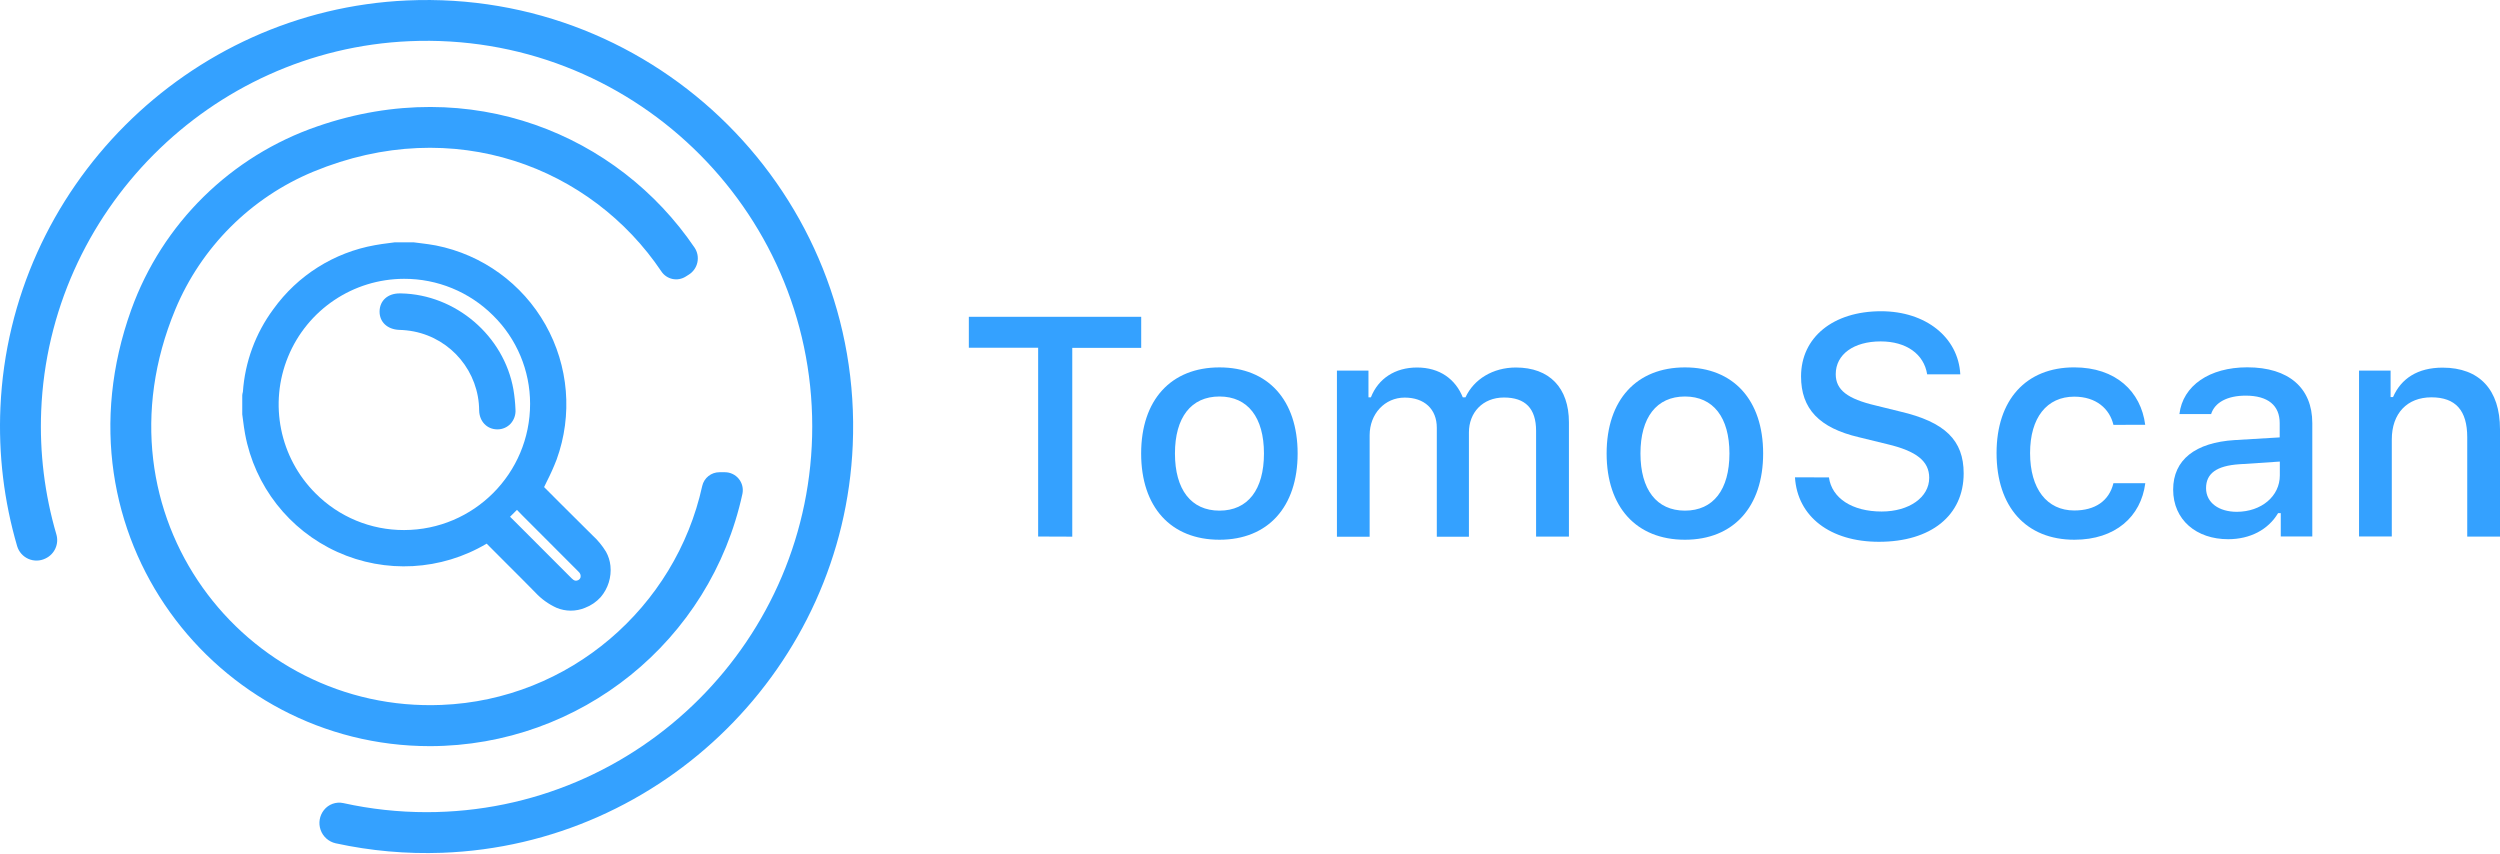
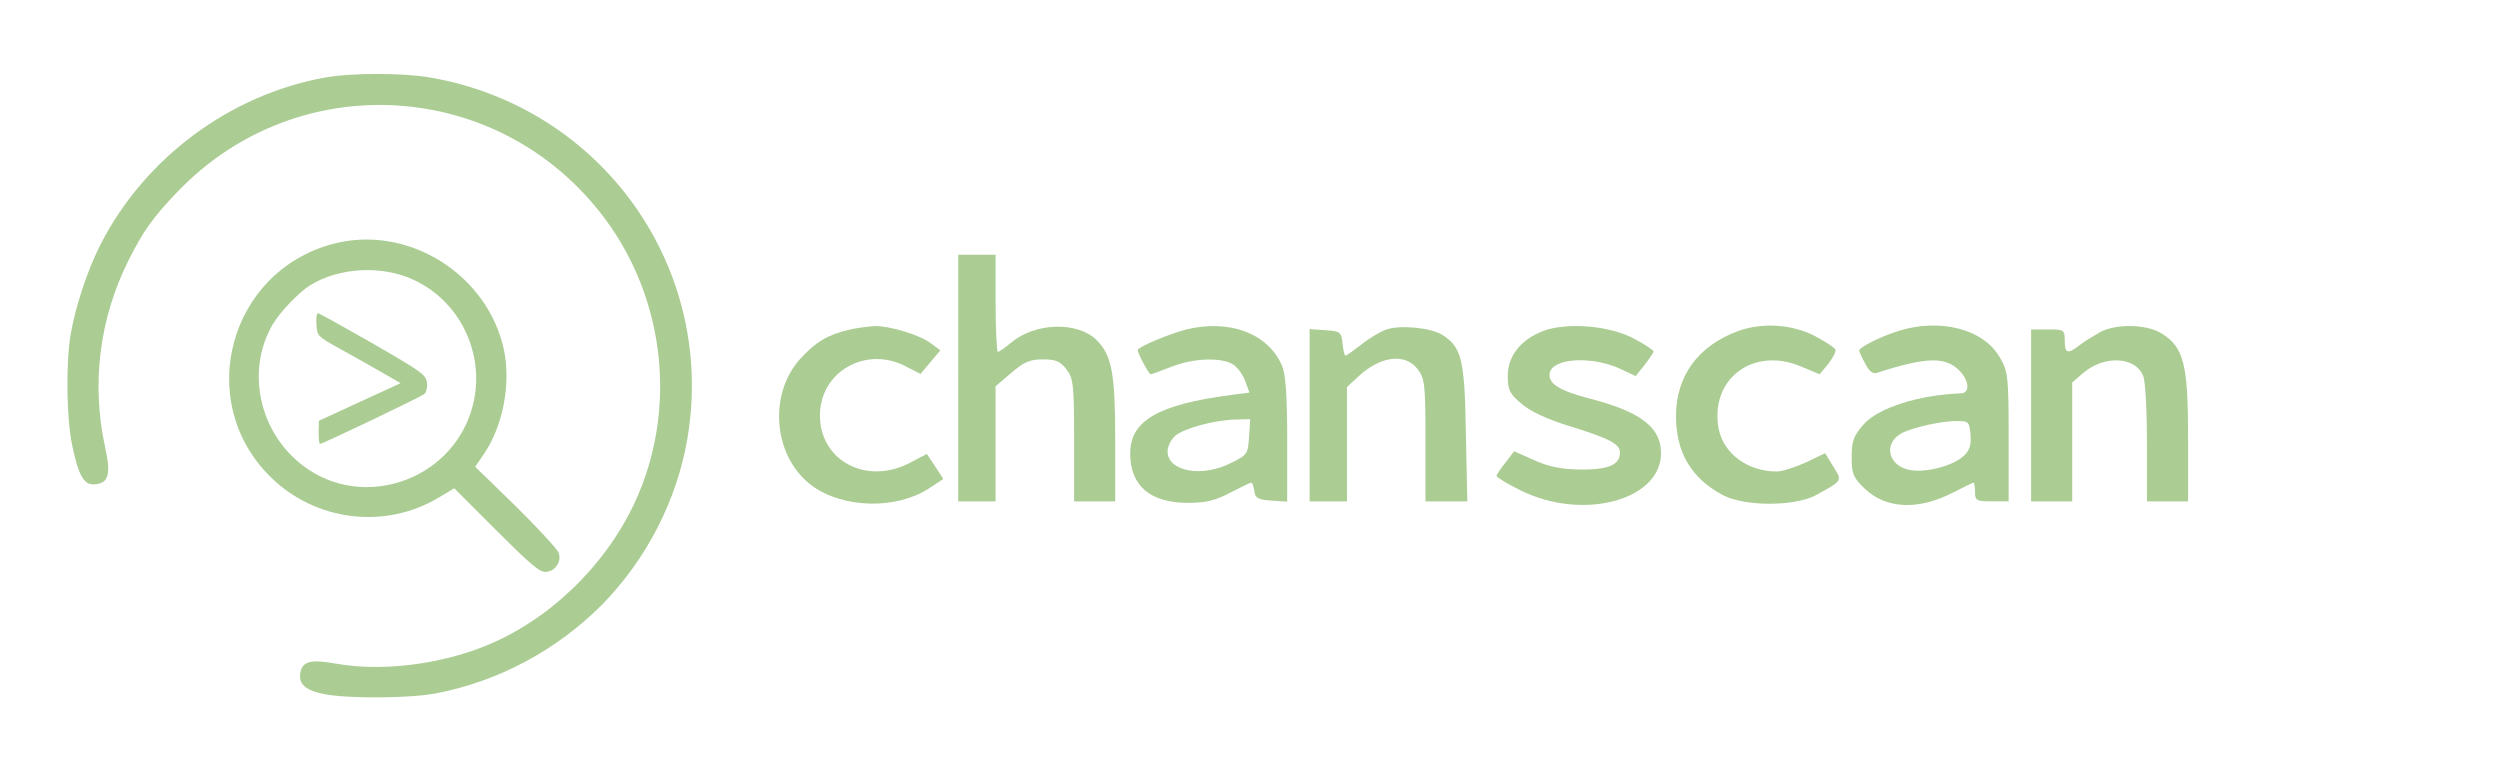
- <svg xmlns="http://www.w3.org/2000/svg" id="Layer_1" data-name="Layer 1" viewBox="0 0 933.93 318.72">
-   <defs>
-     <style>.cls-1{fill:#34a1ff;}</style>
-   </defs>
-   <path class="cls-1" d="M497.42,399.14a6.7,6.7,0,0,0-6.56-8.07h-2a6.59,6.59,0,0,0-6.46,5.13C472.46,441.52,432.78,476.1,385,478c-73.57,3-131.32-70.82-99.47-147.66a95.45,95.45,0,0,1,51.6-51.55c52.72-21.8,104-1.44,130,37.25A6.64,6.64,0,0,0,476.2,318l1.18-.74a7.19,7.19,0,0,0,2.15-10.11C450.92,265,396.1,242,338.67,261.85a112.89,112.89,0,0,0-69.58,68.55c-30.19,84,31.66,163,111.6,163A119.6,119.6,0,0,0,497.42,399.14Z" transform="translate(-220.07 -214.66)" />
-   <path class="cls-1" d="M372.12,214.83c-81.95,3.68-148.27,70.09-151.89,152a159.22,159.22,0,0,0,6.25,51.88,7.55,7.55,0,0,0,10.5,4.62l.14-.07a7.57,7.57,0,0,0,4-9,143.48,143.48,0,0,1-5.66-46.11c3-74.37,63.16-134.84,137.51-138.1,82.37-3.62,150.53,62.35,150.53,143.93,0,79.45-64.63,144.08-144.08,144.08a144.29,144.29,0,0,1-31.1-3.39,7.25,7.25,0,0,0-7.23,2.6,7.77,7.77,0,0,0,4.37,12.42,159.56,159.56,0,0,0,39.75,3.55c82.61-3,149.88-69.69,153.42-152.28C542.65,287.52,465.64,210.62,372.12,214.83Z" transform="translate(-220.07 -214.66)" />
-   <path class="cls-1" d="M448.11,426a13.69,13.69,0,0,0-1.65-5.22,28.49,28.49,0,0,0-5.15-6.23c-4-3.95-8.16-8.09-11.79-11.73l-6.19-6.2c.31-.64.63-1.29.94-1.94l.11-.22a86,86,0,0,0,3.64-8.15,60.48,60.48,0,0,0-45.09-79.95c-1.88-.36-3.83-.61-5.6-.83l-2.61-.33-.2,0h-6.71l-.38,0-2.2.29c-1.55.2-3.32.42-5.05.75a59.57,59.57,0,0,0-38,23.93,58.71,58.71,0,0,0-11.37,30.88,2.08,2.08,0,0,1-.08.33l-.1.43a2.6,2.6,0,0,0-.06.56l0,6.88a1.27,1.27,0,0,0,0,.2c.11.76.2,1.51.3,2.26.2,1.57.43,3.35.76,5.1a60.38,60.38,0,0,0,90.24,40.94q3.9,3.95,7.84,7.86c3.39,3.38,6.9,6.88,10.3,10.35a24.84,24.84,0,0,0,8,5.77,13.86,13.86,0,0,0,10.6,0,15.1,15.1,0,0,0,5.86-4A15.56,15.56,0,0,0,448.11,426Zm-34.92-20.86c.63.67,1.28,1.35,1.94,2l10.7,10.71q5.24,5.22,10.44,10.46a2.13,2.13,0,0,1,.67,2.05,1.68,1.68,0,0,1-1.3,1.17c-.51.13-1.05.16-2-.8q-10.58-10.61-21.18-21.2L410.91,408l-.3-.3Zm4.91-39.62a47.14,47.14,0,0,1-47,47.15h-.1a46.39,46.39,0,0,1-33-13.65A46.93,46.93,0,0,1,371,318.82h0a46.91,46.91,0,0,1,33.25,13.67A46.31,46.31,0,0,1,418.1,365.54Z" transform="translate(-220.07 -214.66)" />
-   <path class="cls-1" d="M369.9,324.27h-.56c-4.4,0-7.4,2.68-7.47,6.68s2.92,6.74,7.25,6.94a33.89,33.89,0,0,1,5.58.6A30.29,30.29,0,0,1,399.07,368c.08,4.09,2.94,7.06,6.79,7.06H406a6.67,6.67,0,0,0,4.8-2.1,7.12,7.12,0,0,0,1.84-5.29,59.09,59.09,0,0,0-.77-7.5C408.34,340.11,390.33,324.68,369.9,324.27Z" transform="translate(-220.07 -214.66)" />
-   <path class="cls-1" d="M607.89,415.09V344.56H582V333h64.39v11.61H620.64v70.53Z" transform="translate(-220.07 -214.66)" />
-   <path class="cls-1" d="M646.37,384.07c0-20,11.15-32.16,29.26-32.16s29.2,12.18,29.2,32.16-11.1,32.22-29.2,32.22S646.37,404.16,646.37,384.07Zm45.88,0c0-13.44-6-21.29-16.62-21.29S659,370.63,659,384.07s6,21.35,16.63,21.35S692.25,397.56,692.25,384.07Z" transform="translate(-220.07 -214.66)" />
-   <path class="cls-1" d="M719.51,353.1h11.78v10h.91c2.74-7,9-11.15,17.25-11.15,8.49,0,14.35,4.38,17.08,11.15h1c3.13-6.77,10.25-11.15,18.84-11.15,12.53,0,19.81,7.57,19.81,20.49v42.69H793.91v-39.5c0-8.37-4-12.47-12-12.47s-13.09,5.69-13.09,13v39h-12v-40.7c0-7-4.67-11.27-12-11.27-7.45,0-13.09,6.09-13.09,14.06v37.91H719.51Z" transform="translate(-220.07 -214.66)" />
-   <path class="cls-1" d="M820.26,384.07c0-20,11.16-32.16,29.26-32.16s29.21,12.18,29.21,32.16-11.11,32.22-29.21,32.22S820.26,404.16,820.26,384.07Zm45.88,0c0-13.44-6-21.29-16.62-21.29s-16.62,7.85-16.62,21.29,6,21.35,16.62,21.35S866.14,397.56,866.14,384.07Z" transform="translate(-220.07 -214.66)" />
-   <path class="cls-1" d="M903.31,393c1.08,7.8,8.71,12.75,19.7,12.75,10.25,0,17.76-5.3,17.76-12.58,0-6.26-4.78-10-15.65-12.58L914.53,378c-14.86-3.47-21.64-10.64-21.64-22.71,0-14.63,12-24.36,29.89-24.36,16.68,0,28.86,9.73,29.6,23.56H940c-1.19-7.57-7.8-12.29-17.36-12.29-10.08,0-16.79,4.84-16.79,12.24,0,5.86,4.32,9.22,15,11.72l9,2.22c16.85,3.93,23.79,10.76,23.79,23.12,0,15.71-12.18,25.56-31.65,25.56-18.22,0-30.45-9.4-31.37-24.08Z" transform="translate(-220.07 -214.66)" />
-   <path class="cls-1" d="M1009.59,373.37c-1.43-6-6.43-10.53-14.63-10.53-10.25,0-16.51,7.85-16.51,21.06,0,13.43,6.32,21.46,16.51,21.46,7.74,0,13-3.53,14.63-10.19h11.9c-1.6,12.47-11.16,21.12-26.48,21.12-18,0-29.08-12.18-29.08-32.39,0-19.87,11-32,29-32,15.54,0,24.93,9,26.53,21.46Z" transform="translate(-220.07 -214.66)" />
-   <path class="cls-1" d="M1031.9,397.56c0-11.16,8.31-17.59,23-18.5l16.8-1v-5.35c0-6.55-4.33-10.25-12.7-10.25-6.83,0-11.55,2.51-12.92,6.89h-11.84c1.25-10.64,11.27-17.47,25.33-17.47,15.54,0,24.31,7.74,24.31,20.83v42.35h-11.78v-8.71h-1c-3.7,6.21-10.48,9.74-18.62,9.74C1040.61,416.12,1031.9,408.89,1031.9,397.56Zm39.85-5.29v-5.18l-15.15,1c-8.54.57-12.41,3.48-12.41,8.94s4.84,8.83,11.5,8.83C1064.92,405.82,1071.75,400,1071.75,392.27Z" transform="translate(-220.07 -214.66)" />
-   <path class="cls-1" d="M1101.34,353.1h11.79V363h.91c3-6.89,9.16-11,18.5-11,13.83,0,21.46,8.31,21.46,23v40.13h-12.24V378c0-10-4.33-14.91-13.38-14.91s-14.8,6-14.8,15.71v36.26h-12.24Z" transform="translate(-220.07 -214.66)" />
+ <svg xmlns="http://www.w3.org/2000/svg" version="1.1" id="Layer_1" x="0px" y="0px" viewBox="0 0 918 285" style="enable-background:new 0 0 918 285;" xml:space="preserve">
+   <style type="text/css">
+ 	.st0{fill:#ABCD94;}
+ </style>
+   <g transform="translate(0,285) scale(0.1,-0.1)">
+     <path class="st0" d="M1192,2565c-348-63-660-295-822-611c-48-93-93-229-111-334c-17-105-15-307,6-405c26-124,47-154,98-141   c37,9,43,43,23,134c-51,232-21,473,86,686c54,108,89,157,181,253c443,461,1186,414,1569-101c223-300,265-707,108-1043   c-110-235-320-435-553-527c-171-68-382-92-542-63c-91,16-121,10-131-28c-11-46,16-71,93-85c93-16,311-14,404,4   c230,44,444,159,610,326c162,165,274,381,313,609c107,626-312,1216-942,1326C1479,2583,1291,2583,1192,2565z" />
+     <path class="st0" d="M1221,1954c-380-102-508-576-230-853c165-165,422-197,620-78l57,34l153-153c124-124,159-154,181-154   c36,0,62,38,49,71c-5,13-76,90-157,170l-149,145l32,47c70,103,99,256,74,380C1792,1844,1496,2028,1221,1954z M1522,1821   c177-84,267-289,209-478c-80-261-401-367-617-204c-163,123-212,350-112,521c28,46,95,116,136,142C1246,1869,1405,1877,1522,1821z" />
+     <path class="st0" d="M1162,1658c3-42,4-43,83-87c44-24,113-63,153-86l73-42l-150-69l-150-69l-1-42c0-24,2-43,5-43   c10,0,369,172,383,183c7,6,12,24,10,41c-3,29-16,39-198,144c-107,61-198,112-203,112C1163,1700,1160,1681,1162,1658z" />
+     <path class="st0" d="M3518.6,1461.8v-453h68.6h68.6v211.4v211.4l57.7,49.4c46.7,39.8,68.6,49.4,115.3,49.4   c46.7,0,64.5-6.9,86.5-35.7c26.1-34.3,28.8-54.9,28.8-260.8v-225.1h75.5h75.5v223.7c0,247.1-12.4,311.6-67.3,367.9   c-70,70-226.5,65.9-314.3-8.2c-23.3-19.2-45.3-34.3-49.4-34.3c-4.1,0-8.2,81-8.2,178.4v178.4h-68.6h-68.6V1461.8z" />
+     <path class="st0" d="M3116.4,1638.9c-76.9-17.8-122.2-45.3-178.4-107.1c-119.4-133.1-97.5-362.4,45.3-466.7   c115.3-82.4,308.9-86.5,428.3-8.2l52.2,34.3l-30.2,46.7l-30.2,45.3l-60.4-31.6c-159.2-85.1-332.2,5.5-332.2,173   c0,162,171.6,258.1,318.5,178.4l50.8-26.1l35.7,42.6l37.1,43.9l-32.9,24.7c-39.8,31.6-153.7,65.9-208.6,64.5   C3187.8,1651.3,3145.3,1645.8,3116.4,1638.9z" />
+     <path class="st0" d="M4356,1640.3c-59-15.1-178.4-64.5-178.4-75.5c0-12.4,41.2-89.2,48-89.2c2.7,0,37.1,12.4,75.5,27.5   c82.4,32.9,188.1,35.7,229.2,6.9c15.1-11,35.7-38.4,42.6-60.4l15.1-41.2l-64.5-8.2c-271.8-35.7-373.4-94.7-373.4-215.5   c0-119.4,74.1-181.2,212.8-181.2c63.1,0,100.2,8.2,153.7,37.1c39.8,20.6,74.1,37.1,78.2,37.1c4.1,0,8.2-13.7,11-30.2   c2.7-26.1,13.7-32.9,63.1-35.7l57.7-4.1v227.9c0,162-5.5,240.2-19.2,271.8C4656.6,1625.2,4516.6,1678.7,4356,1640.3z    M4586.6,1246.3c-4.1-63.1-6.9-67.3-65.9-96.1c-107.1-54.9-233.4-31.6-233.4,42.6c0,17.8,12.4,42.6,27.5,56.3   c30.2,27.5,145.5,59,223.7,60.4l52.2,1.4L4586.6,1246.3z" />
+     <path class="st0" d="M5091.7,1640.3c-22-6.9-63.1-31.6-92-54.9c-28.8-22-54.9-41.2-59-41.2c-4.1,0-8.2,20.6-11,45.3   c-4.1,41.2-8.2,43.9-61.8,48l-59,4.1v-315.7v-317.1h68.6h68.6v210v210l38.4,35.7c82.4,78.2,174.3,90.6,221,30.2   c26.1-34.3,28.8-54.9,28.8-260.8v-225.1h76.9h76.9l-5.5,251.2c-4.1,269-15.1,314.3-85.1,359.6   C5257.8,1645.8,5145.2,1658.1,5091.7,1640.3z" />
+     <path class="st0" d="M5666.9,1634.8c-82.4-31.6-130.4-92-130.4-164.7c0-53.5,6.9-65.9,52.2-104.3c30.2-26.1,96.1-56.3,167.5-78.2   c151-46.7,192.2-67.3,192.2-98.8c0-45.3-39.8-63.1-142.8-63.1c-72.8,1.4-116.7,9.6-171.6,34.3l-74.1,32.9l-31.6-41.2   c-17.8-22-32.9-43.9-32.9-49.4c0-5.5,39.8-28.8,89.2-53.5c227.9-112.6,514.8-35.7,514.8,137.3c0,94.7-75.5,152.4-262.2,200.4   c-111.2,28.8-152.4,54.9-146.9,92c8.2,57.7,157.9,65.9,263.6,15.1l52.2-24.7l32.9,41.2c17.8,23.3,32.9,45.3,32.9,49.4   s-31.6,26.1-71.4,46.7C5912.6,1654,5756.1,1667.7,5666.9,1634.8z" />
+     <path class="st0" d="M6383.4,1634.8c-146.9-53.5-229.2-164.7-229.2-313c0-133.1,56.3-227.9,171.6-289.6   c79.6-42.6,264.9-42.6,343.2,0c98.8,54.9,96.1,50.8,63.1,104.3l-30.2,49.4l-71.4-34.3c-39.8-17.8-86.5-32.9-105.7-32.9   c-108.4,0-196.3,65.9-214.1,157.9c-32.9,181.2,126.3,302,302,227.9l68.6-28.8l31.6,37.1c16.5,22,28.8,45.3,27.5,52.2   c-2.7,8.2-37.1,30.2-78.2,52.2C6578.3,1659.5,6472.6,1666.4,6383.4,1634.8z" />
+     <path class="st0" d="M6970.9,1634.8c-61.8-19.2-144.1-60.4-144.1-71.4c0-4.1,9.6-26.1,22-48c15.1-30.2,28.8-39.8,43.9-34.3   c182.6,59,252.6,60.4,304.7,5.5c34.3-37.1,35.7-79.6,4.1-81c-156.5-5.5-306.1-53.5-359.6-115.3c-35.7-41.2-42.6-60.4-42.6-119.4   c0-61.8,5.5-74.1,48-115.3c79.6-75.5,197.7-79.6,325.3-13.7c37.1,19.2,71.4,35.7,74.1,35.7c2.7,0,5.5-15.1,5.5-34.3   c0-31.6,5.5-34.3,61.8-34.3h61.8v237.5c0,218.3-2.7,240.2-31.6,289.6C7285.2,1641.6,7124.6,1682.8,6970.9,1634.8z M7235.8,1253.2   c2.7-37.1-2.7-56.3-24.7-76.9c-39.8-37.1-138.6-63.1-197.7-52.2c-81,15.1-98.8,97.5-31.6,134.5c39.8,22,152.4,46.7,205.9,45.3   C7229,1304,7231.7,1299.8,7235.8,1253.2z" />
+     <path class="st0" d="M7712.2,1630.7c-22-12.4-56.3-32.9-74.1-46.7c-45.3-35.7-56.3-32.9-56.3,15.1c0,39.8-2.7,41.2-61.8,41.2h-61.8   v-315.7v-315.7h75.5h75.5v218.3v218.3l41.2,35.7c78.2,65.9,192.2,59,219.6-12.4c8.2-20.6,13.7-131.8,13.7-248.5v-211.4h75.5h75.5   v237.5c0,269-16.5,329.4-98.8,380.2C7881,1659.5,7771.2,1662.2,7712.2,1630.7z" />
+   </g>
</svg>
